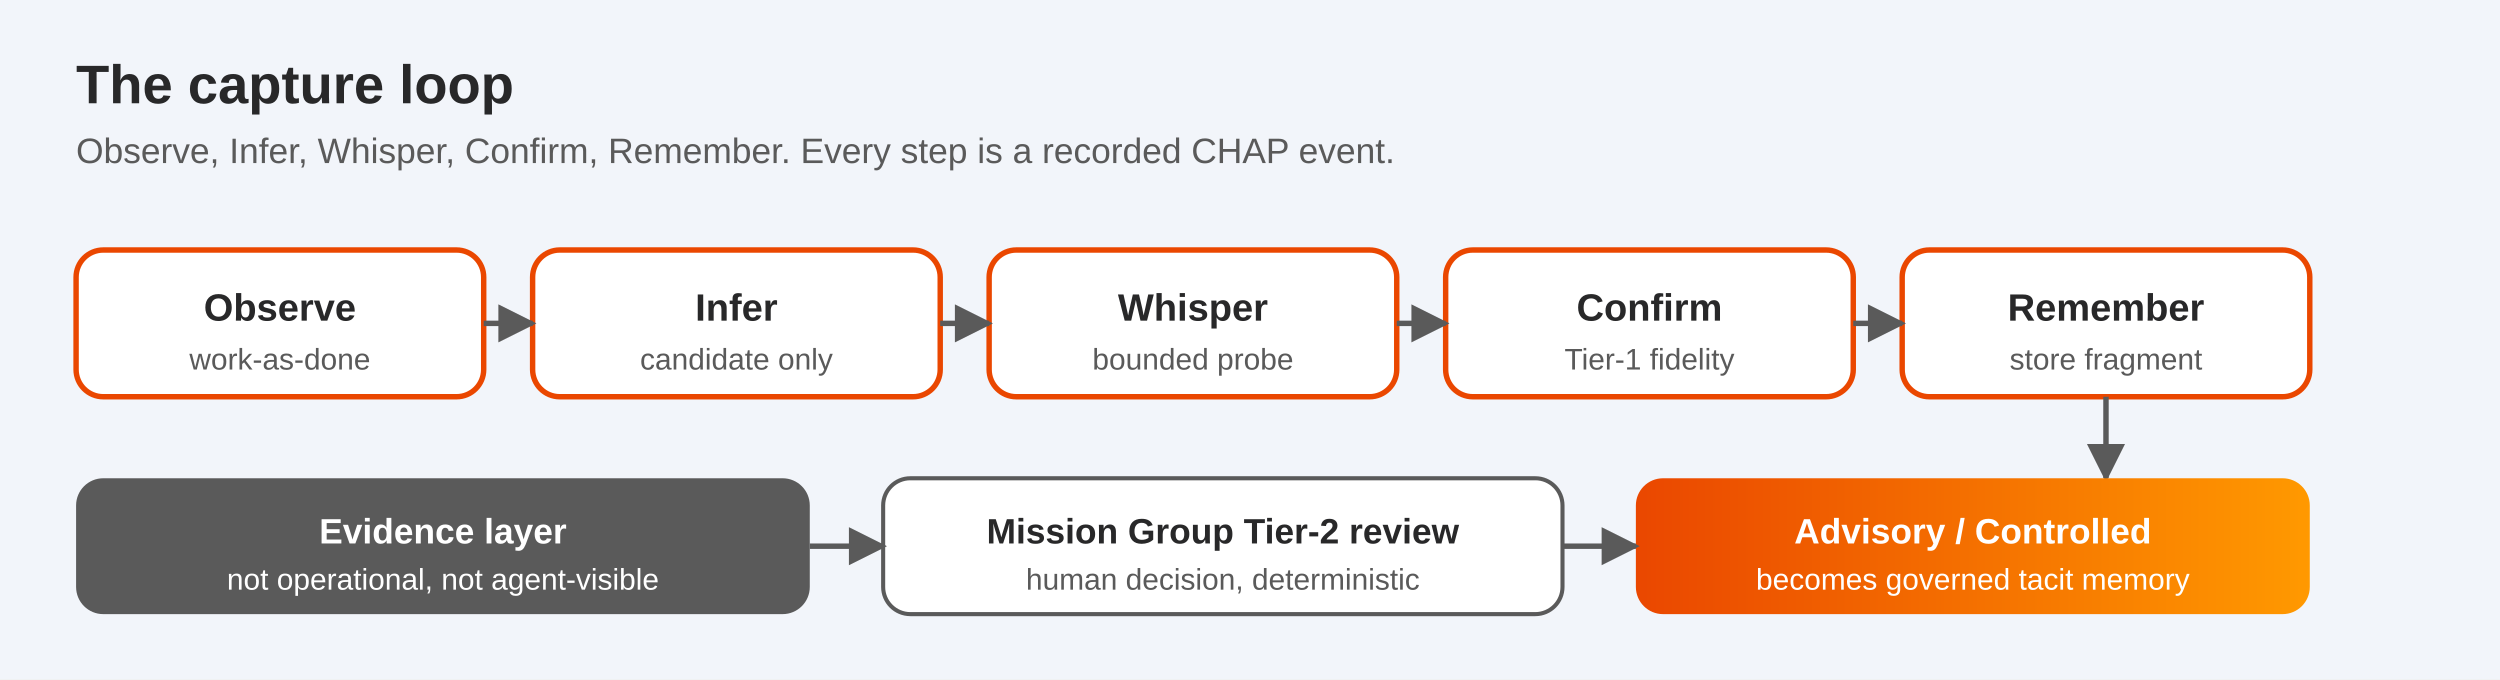
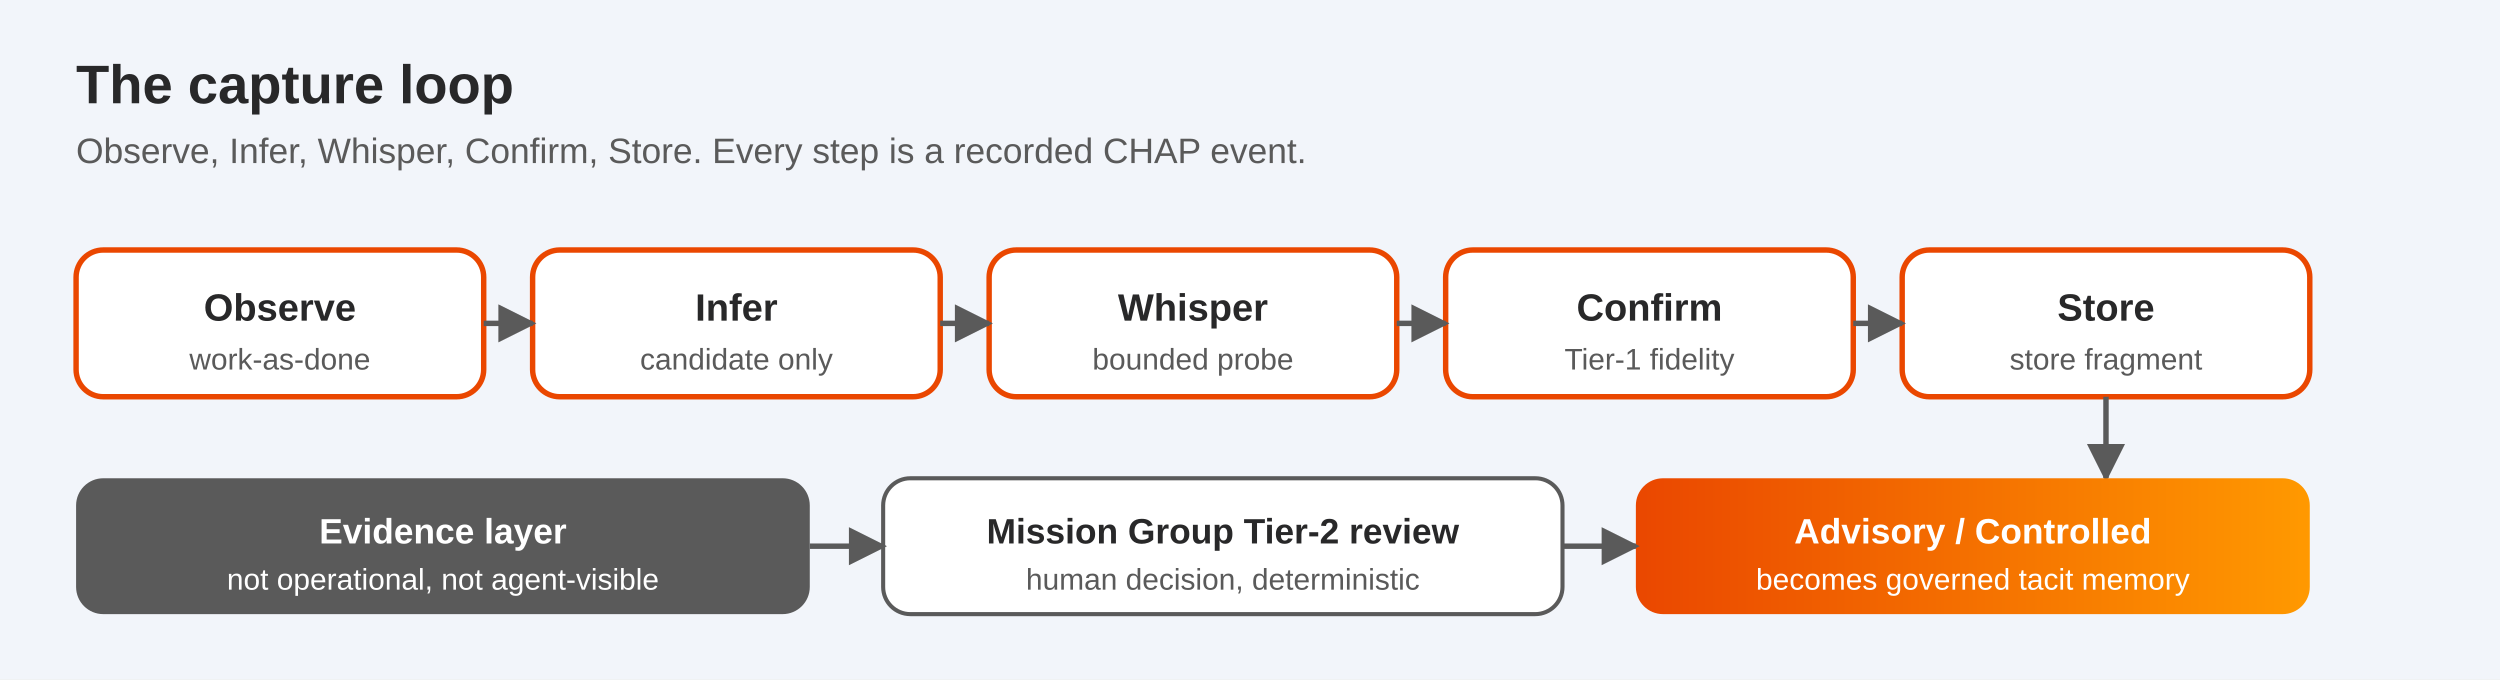
<svg xmlns="http://www.w3.org/2000/svg" viewBox="0 0 920 250" font-family="Arial, Helvetica, sans-serif" role="img" aria-label="Metis capture loop">
  <defs>
    <linearGradient id="ember" x1="0" y1="0" x2="1" y2="0">
      <stop offset="0" stop-color="#EA4700" />
      <stop offset="1" stop-color="#FF9900" />
    </linearGradient>
    <marker id="arr" viewBox="0 0 10 10" refX="9" refY="5" markerWidth="7" markerHeight="7" orient="auto-start-reverse">
      <path d="M0 0 L10 5 L0 10 z" fill="#5A5A5A" />
    </marker>
  </defs>
  <rect width="920" height="250" fill="#F2F5FA" />
  <text x="28" y="38" font-size="20" font-weight="bold" fill="#282829">The capture loop</text>
-   <text x="28" y="60" font-size="13" fill="#5A5A5A">Observe, Infer, Whisper, Confirm, Remember. Every step is a recorded CHAP event.</text>
+   <text x="28" y="60" font-size="13" fill="#5A5A5A">Observe, Infer, Whisper, Confirm, Store. Every step is a recorded CHAP event.</text>
  <g>
    <rect x="28" y="92" width="150" height="54" rx="10" fill="#FFFFFF" stroke="#EA4700" stroke-width="2" />
    <text x="103" y="118" font-size="14" font-weight="bold" fill="#282829" text-anchor="middle">Observe</text>
    <text x="103" y="136" font-size="11" fill="#5A5A5A" text-anchor="middle">work-as-done</text>
    <rect x="196" y="92" width="150" height="54" rx="10" fill="#FFFFFF" stroke="#EA4700" stroke-width="2" />
    <text x="271" y="118" font-size="14" font-weight="bold" fill="#282829" text-anchor="middle">Infer</text>
    <text x="271" y="136" font-size="11" fill="#5A5A5A" text-anchor="middle">candidate only</text>
    <rect x="364" y="92" width="150" height="54" rx="10" fill="#FFFFFF" stroke="#EA4700" stroke-width="2" />
    <text x="439" y="118" font-size="14" font-weight="bold" fill="#282829" text-anchor="middle">Whisper</text>
    <text x="439" y="136" font-size="11" fill="#5A5A5A" text-anchor="middle">bounded probe</text>
    <rect x="532" y="92" width="150" height="54" rx="10" fill="#FFFFFF" stroke="#EA4700" stroke-width="2" />
    <text x="607" y="118" font-size="14" font-weight="bold" fill="#282829" text-anchor="middle">Confirm</text>
    <text x="607" y="136" font-size="11" fill="#5A5A5A" text-anchor="middle">Tier-1 fidelity</text>
    <rect x="700" y="92" width="150" height="54" rx="10" fill="#FFFFFF" stroke="#EA4700" stroke-width="2" />
-     <text x="775" y="118" font-size="14" font-weight="bold" fill="#282829" text-anchor="middle">Remember</text>
+     <text x="775" y="118" font-size="14" font-weight="bold" fill="#282829" text-anchor="middle">Store</text>
    <text x="775" y="136" font-size="11" fill="#5A5A5A" text-anchor="middle">store fragment</text>
  </g>
  <line x1="178" y1="119" x2="196" y2="119" stroke="#5A5A5A" stroke-width="2" marker-end="url(#arr)" />
  <line x1="346" y1="119" x2="364" y2="119" stroke="#5A5A5A" stroke-width="2" marker-end="url(#arr)" />
  <line x1="514" y1="119" x2="532" y2="119" stroke="#5A5A5A" stroke-width="2" marker-end="url(#arr)" />
  <line x1="682" y1="119" x2="700" y2="119" stroke="#5A5A5A" stroke-width="2" marker-end="url(#arr)" />
  <line x1="775" y1="146" x2="775" y2="176" stroke="#5A5A5A" stroke-width="2" marker-end="url(#arr)" />
  <rect x="28" y="176" width="270" height="50" rx="10" fill="#5A5A5A" />
  <text x="163" y="200" font-size="13" font-weight="bold" fill="#FFFFFF" text-anchor="middle">Evidence layer</text>
  <text x="163" y="217" font-size="11" fill="#FFFFFF" text-anchor="middle">not operational, not agent-visible</text>
  <rect x="325" y="176" width="250" height="50" rx="10" fill="#FFFFFF" stroke="#5A5A5A" stroke-width="1.5" />
  <text x="450" y="200" font-size="13" font-weight="bold" fill="#282829" text-anchor="middle">Mission Group Tier-2 review</text>
  <text x="450" y="217" font-size="11" fill="#5A5A5A" text-anchor="middle">human decision, deterministic</text>
  <rect x="602" y="176" width="248" height="50" rx="10" fill="url(#ember)" />
  <text x="726" y="200" font-size="13" font-weight="bold" fill="#FFFFFF" text-anchor="middle">Advisory / Controlled</text>
  <text x="726" y="217" font-size="11" fill="#FFFFFF" text-anchor="middle">becomes governed tacit memory</text>
  <line x1="298" y1="201" x2="325" y2="201" stroke="#5A5A5A" stroke-width="2" marker-end="url(#arr)" />
  <line x1="575" y1="201" x2="602" y2="201" stroke="#5A5A5A" stroke-width="2" marker-end="url(#arr)" />
</svg>
